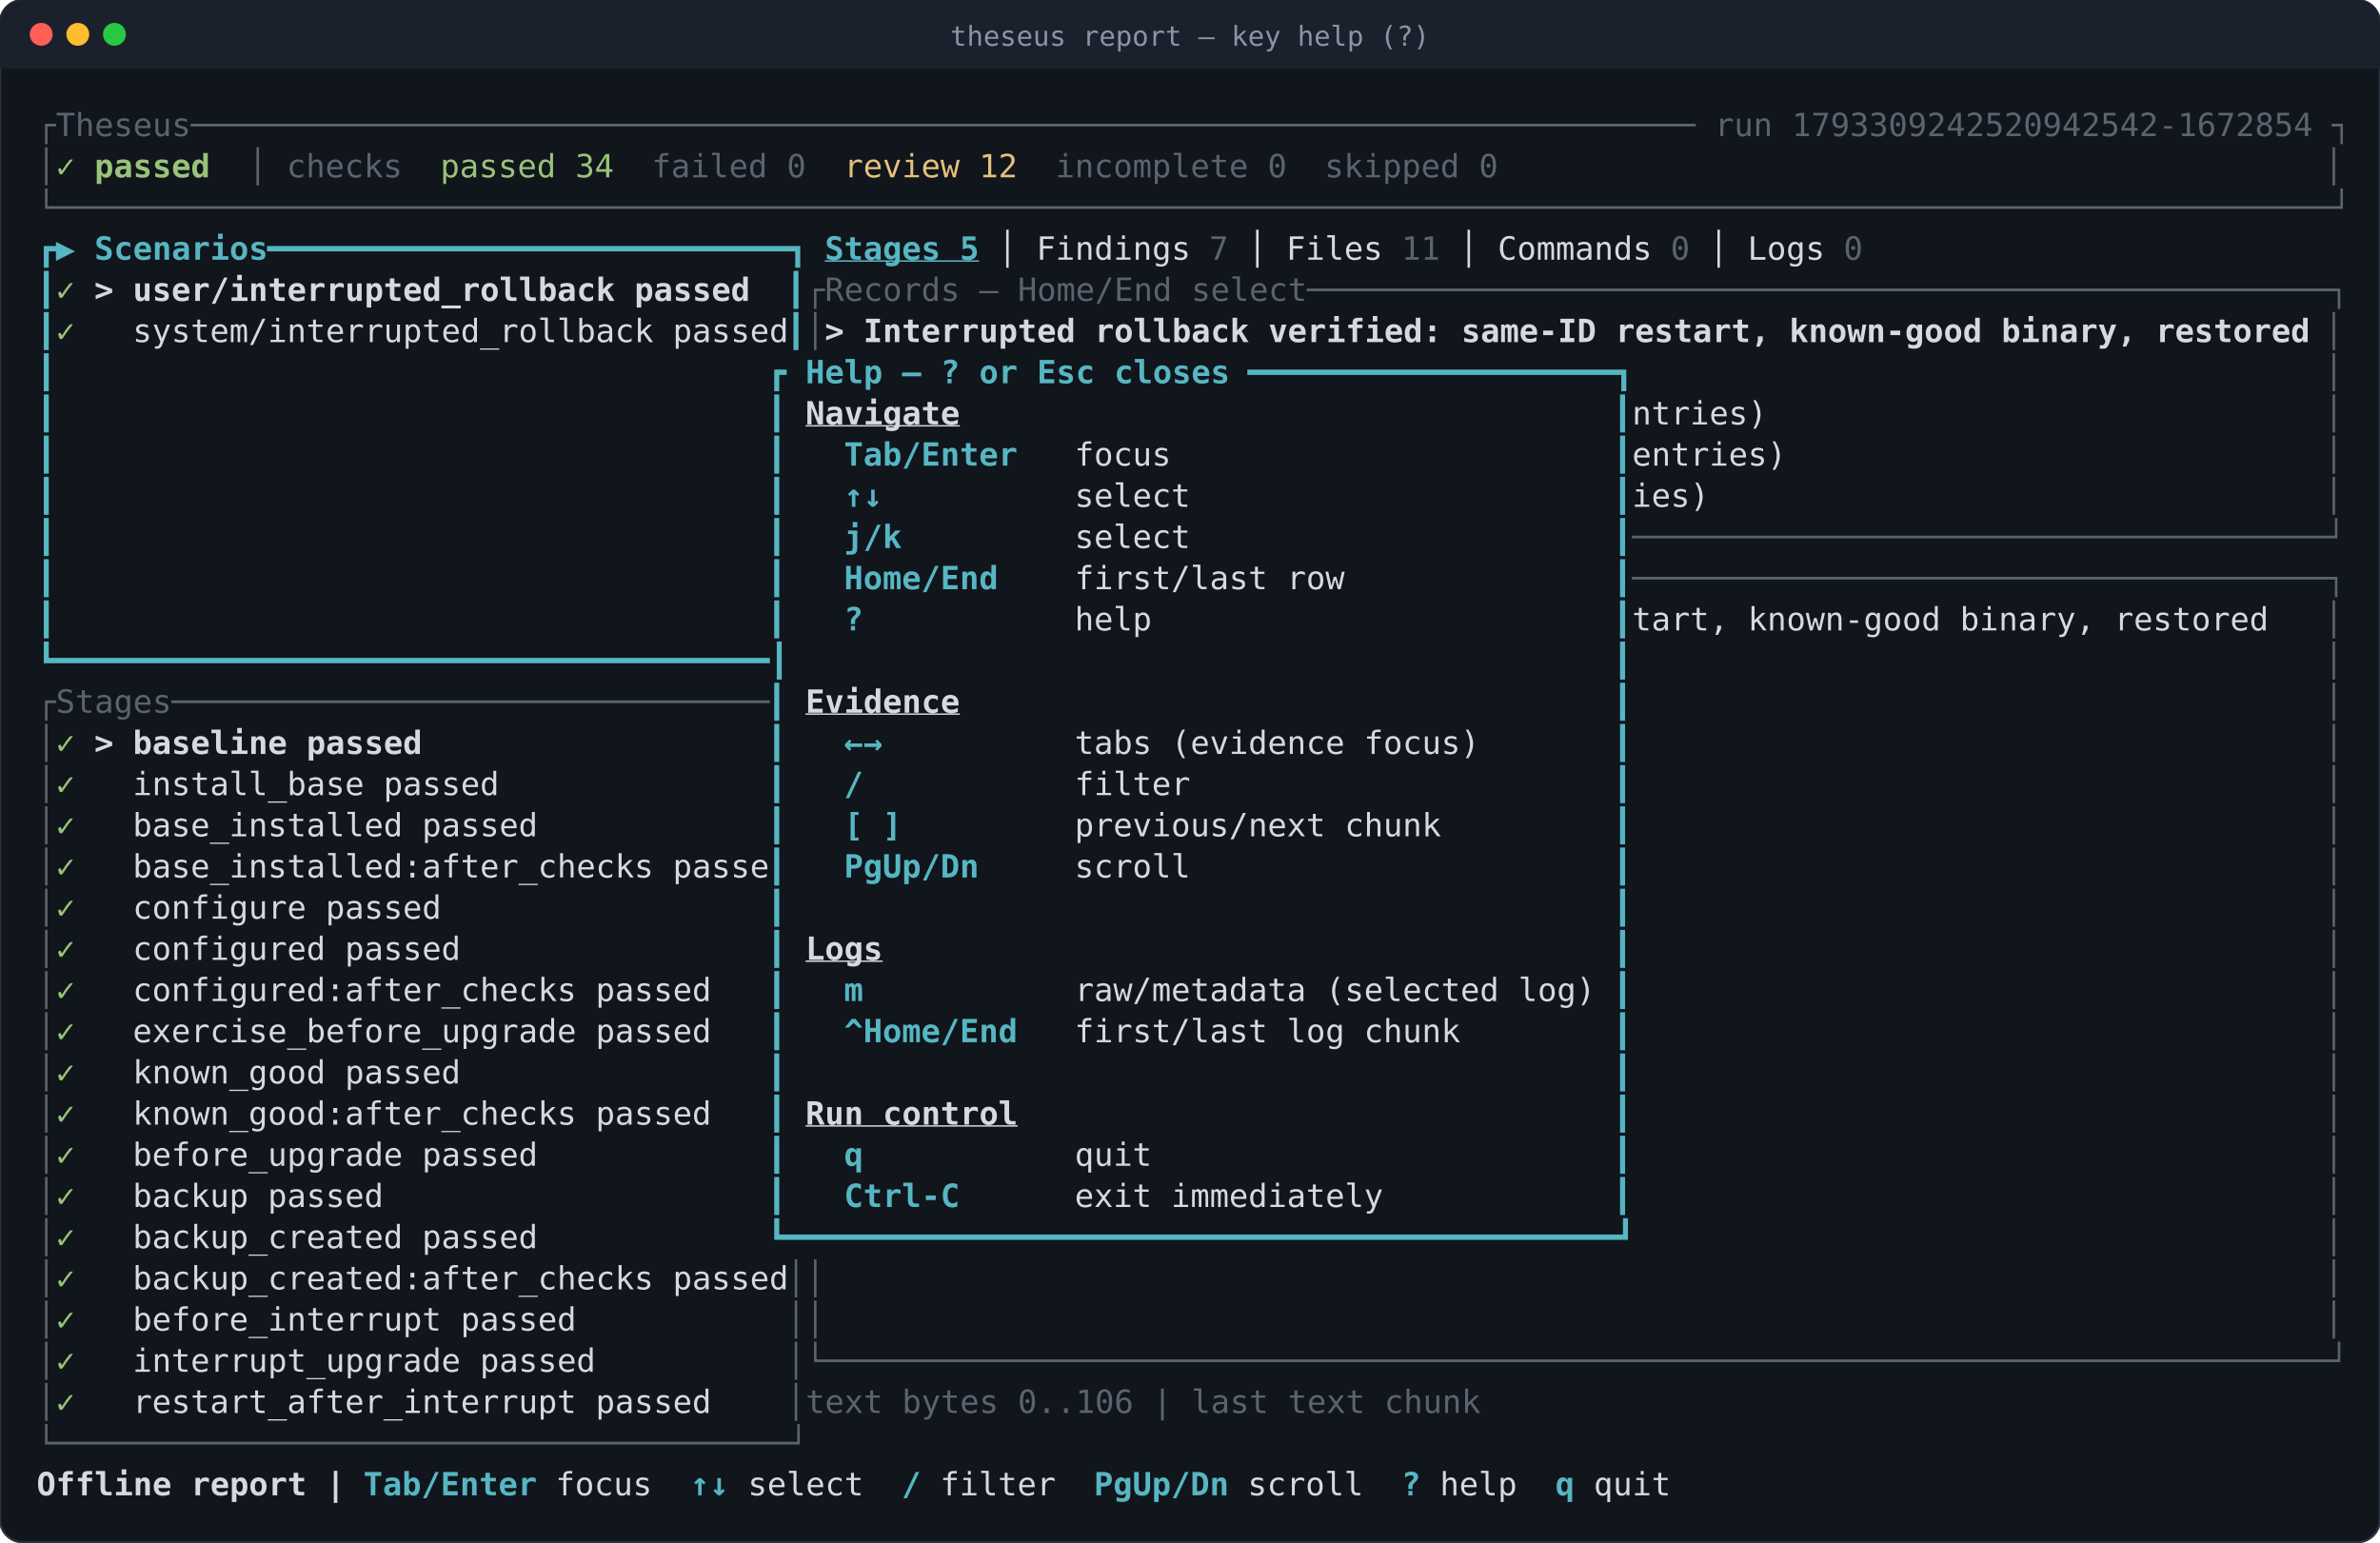
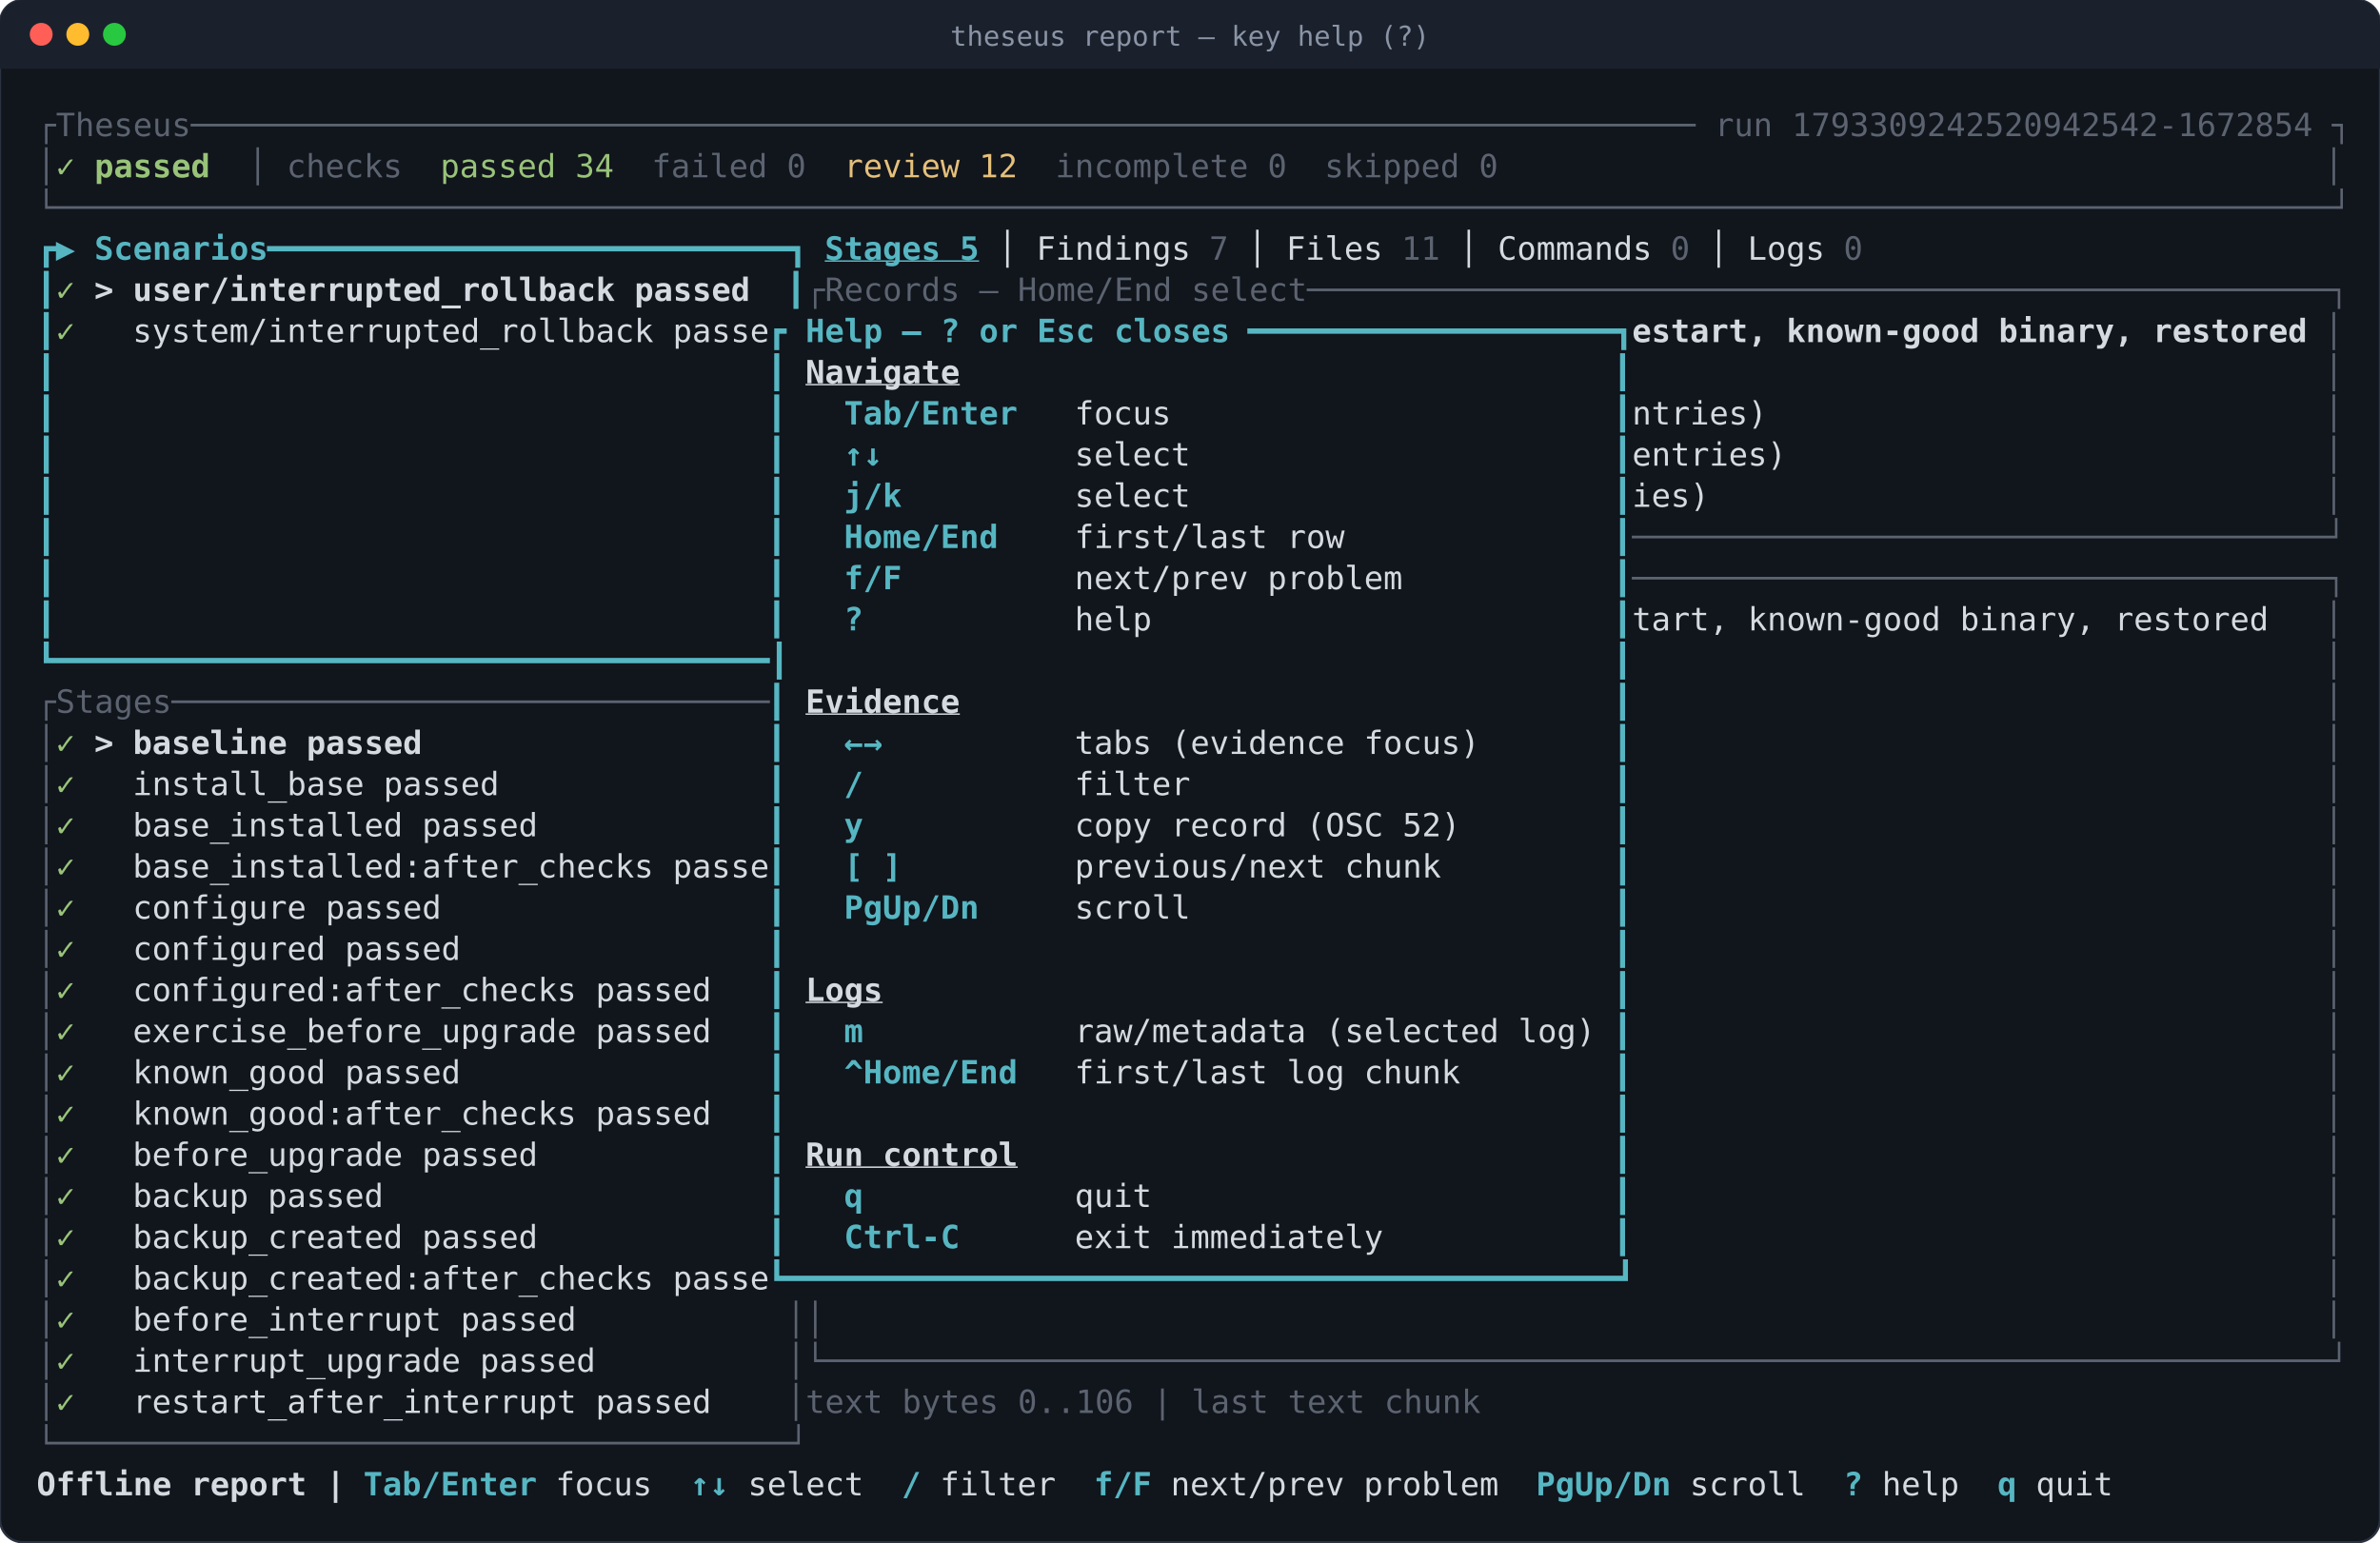
<svg xmlns="http://www.w3.org/2000/svg" width="1040" height="674" viewBox="0 0 1040 674" role="img" aria-label="theseus report — key help (?)">
  <style>text{font-family:ui-monospace, 'SFMono-Regular', 'DejaVu Sans Mono', Menlo, Consolas, 'Liberation Mono', monospace;font-size:14px;white-space:pre}.c0{fill:#5c6370}.c1{fill:#98c379;font-weight:bold}.c2{fill:#98c379}.c3{fill:#e5c07b}.c4{fill:#56b6c2}.c5{fill:#56b6c2;font-weight:bold}.c6{fill:#56b6c2;font-weight:bold;text-decoration:underline}.c7{fill:#d5d9e0}.c8{fill:#d5d9e0;font-weight:bold}.c9{fill:#d5d9e0;font-weight:bold;text-decoration:underline}</style>
  <rect width="1040" height="674" rx="10" fill="#11151c" stroke="#2b3240" />
  <path d="M0 10a10 10 0 0 1 10-10h1020a10 10 0 0 1 10 10v20H0z" fill="#1b212c" />
  <circle cx="18" cy="15" r="5" fill="#ff5f57" />
  <circle cx="34" cy="15" r="5" fill="#febc2e" />
  <circle cx="50" cy="15" r="5" fill="#28c840" />
  <text x="520" y="20" text-anchor="middle" style="font-size:12px;fill:#8a94a6">theseus report — key help (?)</text>
  <text y="59.5">
    <tspan x="16" textLength="1008" class="c0">┌Theseus────────────────────────────────────────────────────────────────────────────── run 1793309242520942542-1672854 ┐</tspan>
  </text>
  <text y="77.5">
    <tspan x="16" textLength="8.4" class="c0">│</tspan>
    <tspan x="24.4" textLength="67.2" class="c1">✓ passed</tspan>
    <tspan x="108.4" textLength="67.2" class="c0">│ checks</tspan>
    <tspan x="192.4" textLength="75.6" class="c2">passed 34</tspan>
    <tspan x="284.8" textLength="67.2" class="c0">failed 0</tspan>
    <tspan x="368.8" textLength="75.6" class="c3">review 12</tspan>
    <tspan x="461.2" textLength="100.8" class="c0">incomplete 0</tspan>
    <tspan x="578.8" textLength="75.6" class="c0">skipped 0</tspan>
    <tspan x="1015.6" textLength="8.4" class="c0">│</tspan>
  </text>
  <text y="95.5">
    <tspan x="16" textLength="1008" class="c0">└──────────────────────────────────────────────────────────────────────────────────────────────────────────────────────┘</tspan>
  </text>
  <text y="113.5">
    <tspan x="16" textLength="8.4" class="c4">┏</tspan>
    <tspan x="24.4" textLength="92.4" class="c5">▶ Scenarios</tspan>
    <tspan x="116.8" textLength="235.2" class="c4">━━━━━━━━━━━━━━━━━━━━━━━━━━━┓</tspan>
    <tspan x="360.4" textLength="67.2" class="c6">Stages 5</tspan>
    <tspan x="436" textLength="84" class="c7">│ Findings</tspan>
    <tspan x="528.4" textLength="8.4" class="c0">7</tspan>
    <tspan x="545.2" textLength="58.8" class="c7">│ Files</tspan>
    <tspan x="612.4" textLength="16.8" class="c0">11</tspan>
    <tspan x="637.6" textLength="84" class="c7">│ Commands</tspan>
    <tspan x="730" textLength="8.4" class="c0">0</tspan>
    <tspan x="746.8" textLength="50.4" class="c7">│ Logs</tspan>
    <tspan x="805.6" textLength="8.4" class="c0">0</tspan>
  </text>
  <text y="131.5">
    <tspan x="16" textLength="8.4" class="c4">┃</tspan>
    <tspan x="24.4" textLength="8.4" class="c2">✓</tspan>
    <tspan x="41.2" textLength="285.6" class="c8">&gt; user/interrupted_rollback passed</tspan>
    <tspan x="343.6" textLength="8.4" class="c4">┃</tspan>
    <tspan x="352" textLength="672" class="c0">┌Records — Home/End select─────────────────────────────────────────────────────┐</tspan>
  </text>
  <text y="149.5">
    <tspan x="16" textLength="8.4" class="c4">┃</tspan>
    <tspan x="24.4" textLength="8.4" class="c2">✓</tspan>
-     <tspan x="58" textLength="285.6" class="c7">system/interrupted_rollback passed</tspan>
-     <tspan x="343.6" textLength="8.4" class="c4">┃</tspan>
-     <tspan x="352" textLength="8.4" class="c0">│</tspan>
-     <tspan x="360.4" textLength="646.8" class="c8">&gt; Interrupted rollback verified: same-ID restart, known-good binary, restored</tspan>
-     <tspan x="1015.6" textLength="8.4" class="c0">│</tspan>
-   </text>
-   <text y="167.5">
-     <tspan x="16" textLength="8.4" class="c4">┃</tspan>
+     <tspan x="58" textLength="277.2" class="c7">system/interrupted_rollback passe</tspan>
    <tspan x="335.2" textLength="8.4" class="c4">┏</tspan>
    <tspan x="352" textLength="184.8" class="c5">Help — ? or Esc closes</tspan>
    <tspan x="545.2" textLength="168" class="c4">━━━━━━━━━━━━━━━━━━━┓</tspan>
+     <tspan x="713.2" textLength="294" class="c8">estart, known-good binary, restored</tspan>
+     <tspan x="1015.6" textLength="8.4" class="c0">│</tspan>
+   </text>
+   <text y="167.5">
+     <tspan x="16" textLength="8.4" class="c4">┃</tspan>
+     <tspan x="335.2" textLength="8.4" class="c4">┃</tspan>
+     <tspan x="352" textLength="67.2" class="c9">Navigate</tspan>
+     <tspan x="704.8" textLength="8.4" class="c4">┃</tspan>
    <tspan x="1015.6" textLength="8.4" class="c0">│</tspan>
  </text>
  <text y="185.5">
-     <tspan x="16" textLength="8.4" class="c4">┃</tspan>
-     <tspan x="335.2" textLength="8.4" class="c4">┃</tspan>
-     <tspan x="352" textLength="67.2" class="c9">Navigate</tspan>
-     <tspan x="704.8" textLength="8.4" class="c4">┃</tspan>
-     <tspan x="713.2" textLength="58.8" class="c7">ntries)</tspan>
-     <tspan x="1015.6" textLength="8.4" class="c0">│</tspan>
-   </text>
-   <text y="203.5">
    <tspan x="16" textLength="8.4" class="c4">┃</tspan>
    <tspan x="335.2" textLength="8.4" class="c4">┃</tspan>
    <tspan x="368.8" textLength="75.6" class="c5">Tab/Enter</tspan>
    <tspan x="469.6" textLength="42" class="c7">focus</tspan>
    <tspan x="704.8" textLength="8.4" class="c4">┃</tspan>
-     <tspan x="713.2" textLength="67.2" class="c7">entries)</tspan>
-     <tspan x="1015.6" textLength="8.4" class="c0">│</tspan>
-   </text>
-   <text y="221.5">
+     <tspan x="713.2" textLength="58.8" class="c7">ntries)</tspan>
+     <tspan x="1015.6" textLength="8.4" class="c0">│</tspan>
+   </text>
+   <text y="203.5">
    <tspan x="16" textLength="8.4" class="c4">┃</tspan>
    <tspan x="335.2" textLength="8.4" class="c4">┃</tspan>
    <tspan x="368.8" textLength="16.8" class="c5">↑↓</tspan>
    <tspan x="469.6" textLength="50.4" class="c7">select</tspan>
    <tspan x="704.8" textLength="8.4" class="c4">┃</tspan>
-     <tspan x="713.2" textLength="33.6" class="c7">ies)</tspan>
-     <tspan x="1015.6" textLength="8.4" class="c0">│</tspan>
-   </text>
-   <text y="239.5">
+     <tspan x="713.2" textLength="67.2" class="c7">entries)</tspan>
+     <tspan x="1015.6" textLength="8.4" class="c0">│</tspan>
+   </text>
+   <text y="221.5">
    <tspan x="16" textLength="8.4" class="c4">┃</tspan>
    <tspan x="335.2" textLength="8.4" class="c4">┃</tspan>
    <tspan x="368.8" textLength="25.2" class="c5">j/k</tspan>
    <tspan x="469.6" textLength="50.4" class="c7">select</tspan>
    <tspan x="704.8" textLength="8.4" class="c4">┃</tspan>
-     <tspan x="713.2" textLength="310.8" class="c0">────────────────────────────────────┘</tspan>
-   </text>
-   <text y="257.5">
+     <tspan x="713.2" textLength="33.6" class="c7">ies)</tspan>
+     <tspan x="1015.6" textLength="8.4" class="c0">│</tspan>
+   </text>
+   <text y="239.5">
    <tspan x="16" textLength="8.4" class="c4">┃</tspan>
    <tspan x="335.2" textLength="8.4" class="c4">┃</tspan>
    <tspan x="368.8" textLength="67.2" class="c5">Home/End</tspan>
    <tspan x="469.6" textLength="117.6" class="c7">first/last row</tspan>
    <tspan x="704.8" textLength="8.4" class="c4">┃</tspan>
+     <tspan x="713.2" textLength="310.8" class="c0">────────────────────────────────────┘</tspan>
+   </text>
+   <text y="257.5">
+     <tspan x="16" textLength="8.4" class="c4">┃</tspan>
+     <tspan x="335.2" textLength="8.4" class="c4">┃</tspan>
+     <tspan x="368.8" textLength="25.2" class="c5">f/F</tspan>
+     <tspan x="469.6" textLength="142.8" class="c7">next/prev problem</tspan>
+     <tspan x="704.8" textLength="8.4" class="c4">┃</tspan>
    <tspan x="713.2" textLength="310.8" class="c0">────────────────────────────────────┐</tspan>
  </text>
  <text y="275.5">
    <tspan x="16" textLength="8.4" class="c4">┃</tspan>
    <tspan x="335.2" textLength="8.4" class="c4">┃</tspan>
    <tspan x="368.8" textLength="8.4" class="c5">?</tspan>
    <tspan x="469.6" textLength="33.6" class="c7">help</tspan>
    <tspan x="704.8" textLength="8.4" class="c4">┃</tspan>
    <tspan x="713.2" textLength="277.2" class="c7">tart, known-good binary, restored</tspan>
    <tspan x="1015.6" textLength="8.4" class="c0">│</tspan>
  </text>
  <text y="293.5">
    <tspan x="16" textLength="327.6" class="c4">┗━━━━━━━━━━━━━━━━━━━━━━━━━━━━━━━━━━━━━┃</tspan>
    <tspan x="704.8" textLength="8.4" class="c4">┃</tspan>
    <tspan x="1015.6" textLength="8.4" class="c0">│</tspan>
  </text>
  <text y="311.5">
    <tspan x="16" textLength="319.2" class="c0">┌Stages───────────────────────────────</tspan>
    <tspan x="335.2" textLength="8.4" class="c4">┃</tspan>
    <tspan x="352" textLength="67.2" class="c9">Evidence</tspan>
    <tspan x="704.8" textLength="8.4" class="c4">┃</tspan>
    <tspan x="1015.6" textLength="8.4" class="c0">│</tspan>
  </text>
  <text y="329.5">
    <tspan x="16" textLength="8.4" class="c0">│</tspan>
    <tspan x="24.4" textLength="8.4" class="c2">✓</tspan>
    <tspan x="41.2" textLength="142.8" class="c8">&gt; baseline passed</tspan>
    <tspan x="335.2" textLength="8.4" class="c4">┃</tspan>
    <tspan x="368.8" textLength="16.8" class="c5">←→</tspan>
    <tspan x="469.6" textLength="176.4" class="c7">tabs (evidence focus)</tspan>
    <tspan x="704.8" textLength="8.4" class="c4">┃</tspan>
    <tspan x="1015.6" textLength="8.4" class="c0">│</tspan>
  </text>
  <text y="347.5">
    <tspan x="16" textLength="8.4" class="c0">│</tspan>
    <tspan x="24.4" textLength="8.4" class="c2">✓</tspan>
    <tspan x="58" textLength="159.6" class="c7">install_base passed</tspan>
    <tspan x="335.2" textLength="8.4" class="c4">┃</tspan>
    <tspan x="368.8" textLength="8.4" class="c5">/</tspan>
    <tspan x="469.6" textLength="50.4" class="c7">filter</tspan>
    <tspan x="704.8" textLength="8.4" class="c4">┃</tspan>
    <tspan x="1015.6" textLength="8.4" class="c0">│</tspan>
  </text>
  <text y="365.5">
    <tspan x="16" textLength="8.4" class="c0">│</tspan>
    <tspan x="24.4" textLength="8.4" class="c2">✓</tspan>
    <tspan x="58" textLength="176.4" class="c7">base_installed passed</tspan>
    <tspan x="335.2" textLength="8.4" class="c4">┃</tspan>
+     <tspan x="368.8" textLength="8.4" class="c5">y</tspan>
+     <tspan x="469.6" textLength="168" class="c7">copy record (OSC 52)</tspan>
+     <tspan x="704.8" textLength="8.4" class="c4">┃</tspan>
+     <tspan x="1015.6" textLength="8.4" class="c0">│</tspan>
+   </text>
+   <text y="383.5">
+     <tspan x="16" textLength="8.4" class="c0">│</tspan>
+     <tspan x="24.4" textLength="8.4" class="c2">✓</tspan>
+     <tspan x="58" textLength="277.2" class="c7">base_installed:after_checks passe</tspan>
+     <tspan x="335.2" textLength="8.4" class="c4">┃</tspan>
    <tspan x="368.8" textLength="25.2" class="c5">[ ]</tspan>
    <tspan x="469.6" textLength="159.6" class="c7">previous/next chunk</tspan>
    <tspan x="704.8" textLength="8.4" class="c4">┃</tspan>
    <tspan x="1015.6" textLength="8.4" class="c0">│</tspan>
  </text>
-   <text y="383.5">
-     <tspan x="16" textLength="8.4" class="c0">│</tspan>
-     <tspan x="24.4" textLength="8.4" class="c2">✓</tspan>
-     <tspan x="58" textLength="277.2" class="c7">base_installed:after_checks passe</tspan>
+   <text y="401.5">
+     <tspan x="16" textLength="8.4" class="c0">│</tspan>
+     <tspan x="24.4" textLength="8.4" class="c2">✓</tspan>
+     <tspan x="58" textLength="134.4" class="c7">configure passed</tspan>
    <tspan x="335.2" textLength="8.4" class="c4">┃</tspan>
    <tspan x="368.8" textLength="58.8" class="c5">PgUp/Dn</tspan>
    <tspan x="469.6" textLength="50.4" class="c7">scroll</tspan>
    <tspan x="704.8" textLength="8.4" class="c4">┃</tspan>
    <tspan x="1015.6" textLength="8.4" class="c0">│</tspan>
  </text>
-   <text y="401.5">
-     <tspan x="16" textLength="8.4" class="c0">│</tspan>
-     <tspan x="24.4" textLength="8.4" class="c2">✓</tspan>
-     <tspan x="58" textLength="134.4" class="c7">configure passed</tspan>
-     <tspan x="335.2" textLength="8.4" class="c4">┃</tspan>
-     <tspan x="704.8" textLength="8.4" class="c4">┃</tspan>
-     <tspan x="1015.6" textLength="8.4" class="c0">│</tspan>
-   </text>
  <text y="419.5">
    <tspan x="16" textLength="8.4" class="c0">│</tspan>
    <tspan x="24.4" textLength="8.4" class="c2">✓</tspan>
    <tspan x="58" textLength="142.8" class="c7">configured passed</tspan>
    <tspan x="335.2" textLength="8.4" class="c4">┃</tspan>
+     <tspan x="704.8" textLength="8.4" class="c4">┃</tspan>
+     <tspan x="1015.6" textLength="8.4" class="c0">│</tspan>
+   </text>
+   <text y="437.5">
+     <tspan x="16" textLength="8.4" class="c0">│</tspan>
+     <tspan x="24.4" textLength="8.4" class="c2">✓</tspan>
+     <tspan x="58" textLength="252" class="c7">configured:after_checks passed</tspan>
+     <tspan x="335.2" textLength="8.4" class="c4">┃</tspan>
    <tspan x="352" textLength="33.6" class="c9">Logs</tspan>
    <tspan x="704.8" textLength="8.4" class="c4">┃</tspan>
    <tspan x="1015.6" textLength="8.4" class="c0">│</tspan>
  </text>
-   <text y="437.5">
-     <tspan x="16" textLength="8.4" class="c0">│</tspan>
-     <tspan x="24.4" textLength="8.4" class="c2">✓</tspan>
-     <tspan x="58" textLength="252" class="c7">configured:after_checks passed</tspan>
+   <text y="455.5">
+     <tspan x="16" textLength="8.4" class="c0">│</tspan>
+     <tspan x="24.4" textLength="8.4" class="c2">✓</tspan>
+     <tspan x="58" textLength="252" class="c7">exercise_before_upgrade passed</tspan>
    <tspan x="335.2" textLength="8.4" class="c4">┃</tspan>
    <tspan x="368.8" textLength="8.4" class="c5">m</tspan>
    <tspan x="469.6" textLength="226.8" class="c7">raw/metadata (selected log)</tspan>
    <tspan x="704.8" textLength="8.4" class="c4">┃</tspan>
    <tspan x="1015.6" textLength="8.4" class="c0">│</tspan>
  </text>
-   <text y="455.5">
-     <tspan x="16" textLength="8.4" class="c0">│</tspan>
-     <tspan x="24.4" textLength="8.4" class="c2">✓</tspan>
-     <tspan x="58" textLength="252" class="c7">exercise_before_upgrade passed</tspan>
+   <text y="473.5">
+     <tspan x="16" textLength="8.4" class="c0">│</tspan>
+     <tspan x="24.4" textLength="8.4" class="c2">✓</tspan>
+     <tspan x="58" textLength="142.8" class="c7">known_good passed</tspan>
    <tspan x="335.2" textLength="8.4" class="c4">┃</tspan>
    <tspan x="368.8" textLength="75.6" class="c5">^Home/End</tspan>
    <tspan x="469.6" textLength="168" class="c7">first/last log chunk</tspan>
    <tspan x="704.8" textLength="8.4" class="c4">┃</tspan>
    <tspan x="1015.6" textLength="8.4" class="c0">│</tspan>
  </text>
-   <text y="473.5">
-     <tspan x="16" textLength="8.4" class="c0">│</tspan>
-     <tspan x="24.4" textLength="8.4" class="c2">✓</tspan>
-     <tspan x="58" textLength="142.8" class="c7">known_good passed</tspan>
-     <tspan x="335.2" textLength="8.4" class="c4">┃</tspan>
-     <tspan x="704.8" textLength="8.4" class="c4">┃</tspan>
-     <tspan x="1015.6" textLength="8.4" class="c0">│</tspan>
-   </text>
  <text y="491.5">
    <tspan x="16" textLength="8.4" class="c0">│</tspan>
    <tspan x="24.4" textLength="8.4" class="c2">✓</tspan>
    <tspan x="58" textLength="252" class="c7">known_good:after_checks passed</tspan>
    <tspan x="335.2" textLength="8.4" class="c4">┃</tspan>
+     <tspan x="704.8" textLength="8.4" class="c4">┃</tspan>
+     <tspan x="1015.6" textLength="8.4" class="c0">│</tspan>
+   </text>
+   <text y="509.5">
+     <tspan x="16" textLength="8.4" class="c0">│</tspan>
+     <tspan x="24.4" textLength="8.4" class="c2">✓</tspan>
+     <tspan x="58" textLength="176.4" class="c7">before_upgrade passed</tspan>
+     <tspan x="335.2" textLength="8.4" class="c4">┃</tspan>
    <tspan x="352" textLength="92.4" class="c9">Run control</tspan>
    <tspan x="704.8" textLength="8.4" class="c4">┃</tspan>
    <tspan x="1015.6" textLength="8.4" class="c0">│</tspan>
  </text>
-   <text y="509.5">
-     <tspan x="16" textLength="8.4" class="c0">│</tspan>
-     <tspan x="24.4" textLength="8.4" class="c2">✓</tspan>
-     <tspan x="58" textLength="176.4" class="c7">before_upgrade passed</tspan>
+   <text y="527.5">
+     <tspan x="16" textLength="8.4" class="c0">│</tspan>
+     <tspan x="24.4" textLength="8.4" class="c2">✓</tspan>
+     <tspan x="58" textLength="109.2" class="c7">backup passed</tspan>
    <tspan x="335.2" textLength="8.4" class="c4">┃</tspan>
    <tspan x="368.8" textLength="8.4" class="c5">q</tspan>
    <tspan x="469.6" textLength="33.6" class="c7">quit</tspan>
    <tspan x="704.8" textLength="8.4" class="c4">┃</tspan>
    <tspan x="1015.6" textLength="8.4" class="c0">│</tspan>
  </text>
-   <text y="527.5">
-     <tspan x="16" textLength="8.4" class="c0">│</tspan>
-     <tspan x="24.4" textLength="8.4" class="c2">✓</tspan>
-     <tspan x="58" textLength="109.2" class="c7">backup passed</tspan>
+   <text y="545.5">
+     <tspan x="16" textLength="8.4" class="c0">│</tspan>
+     <tspan x="24.4" textLength="8.4" class="c2">✓</tspan>
+     <tspan x="58" textLength="176.4" class="c7">backup_created passed</tspan>
    <tspan x="335.2" textLength="8.4" class="c4">┃</tspan>
    <tspan x="368.8" textLength="50.4" class="c5">Ctrl-C</tspan>
    <tspan x="469.6" textLength="134.4" class="c7">exit immediately</tspan>
    <tspan x="704.8" textLength="8.4" class="c4">┃</tspan>
    <tspan x="1015.6" textLength="8.4" class="c0">│</tspan>
  </text>
-   <text y="545.5">
-     <tspan x="16" textLength="8.4" class="c0">│</tspan>
-     <tspan x="24.4" textLength="8.4" class="c2">✓</tspan>
-     <tspan x="58" textLength="176.4" class="c7">backup_created passed</tspan>
+   <text y="563.5">
+     <tspan x="16" textLength="8.4" class="c0">│</tspan>
+     <tspan x="24.4" textLength="8.4" class="c2">✓</tspan>
+     <tspan x="58" textLength="277.2" class="c7">backup_created:after_checks passe</tspan>
    <tspan x="335.2" textLength="378" class="c4">┗━━━━━━━━━━━━━━━━━━━━━━━━━━━━━━━━━━━━━━━━━━━┛</tspan>
-     <tspan x="1015.6" textLength="8.4" class="c0">│</tspan>
-   </text>
-   <text y="563.5">
-     <tspan x="16" textLength="8.4" class="c0">│</tspan>
-     <tspan x="24.4" textLength="8.4" class="c2">✓</tspan>
-     <tspan x="58" textLength="285.6" class="c7">backup_created:after_checks passed</tspan>
-     <tspan x="343.6" textLength="16.8" class="c0">││</tspan>
    <tspan x="1015.6" textLength="8.4" class="c0">│</tspan>
  </text>
  <text y="581.5">
    <tspan x="16" textLength="8.4" class="c0">│</tspan>
    <tspan x="24.4" textLength="8.4" class="c2">✓</tspan>
    <tspan x="58" textLength="193.2" class="c7">before_interrupt passed</tspan>
    <tspan x="343.6" textLength="16.8" class="c0">││</tspan>
    <tspan x="1015.6" textLength="8.4" class="c0">│</tspan>
  </text>
  <text y="599.5">
    <tspan x="16" textLength="8.4" class="c0">│</tspan>
    <tspan x="24.4" textLength="8.4" class="c2">✓</tspan>
    <tspan x="58" textLength="201.6" class="c7">interrupt_upgrade passed</tspan>
    <tspan x="343.6" textLength="680.4" class="c0">│└──────────────────────────────────────────────────────────────────────────────┘</tspan>
  </text>
  <text y="617.5">
    <tspan x="16" textLength="8.4" class="c0">│</tspan>
    <tspan x="24.4" textLength="8.4" class="c2">✓</tspan>
    <tspan x="58" textLength="252" class="c7">restart_after_interrupt passed</tspan>
    <tspan x="343.6" textLength="302.4" class="c0">│text bytes 0..106 | last text chunk</tspan>
  </text>
  <text y="635.5">
    <tspan x="16" textLength="336" class="c0">└──────────────────────────────────────┘</tspan>
  </text>
  <text y="653.5">
    <tspan x="16" textLength="134.4" class="c8">Offline report |</tspan>
    <tspan x="158.8" textLength="75.6" class="c5">Tab/Enter</tspan>
    <tspan x="242.8" textLength="42" class="c7">focus</tspan>
    <tspan x="301.6" textLength="16.8" class="c5">↑↓</tspan>
    <tspan x="326.8" textLength="50.4" class="c7">select</tspan>
    <tspan x="394" textLength="8.4" class="c5">/</tspan>
    <tspan x="410.8" textLength="50.4" class="c7">filter</tspan>
-     <tspan x="478" textLength="58.8" class="c5">PgUp/Dn</tspan>
-     <tspan x="545.2" textLength="50.4" class="c7">scroll</tspan>
-     <tspan x="612.4" textLength="8.4" class="c5">?</tspan>
-     <tspan x="629.2" textLength="33.6" class="c7">help</tspan>
-     <tspan x="679.6" textLength="8.4" class="c5">q</tspan>
-     <tspan x="696.4" textLength="33.6" class="c7">quit</tspan>
+     <tspan x="478" textLength="25.2" class="c5">f/F</tspan>
+     <tspan x="511.6" textLength="142.8" class="c7">next/prev problem</tspan>
+     <tspan x="671.2" textLength="58.8" class="c5">PgUp/Dn</tspan>
+     <tspan x="738.4" textLength="50.4" class="c7">scroll</tspan>
+     <tspan x="805.6" textLength="8.4" class="c5">?</tspan>
+     <tspan x="822.4" textLength="33.6" class="c7">help</tspan>
+     <tspan x="872.8" textLength="8.4" class="c5">q</tspan>
+     <tspan x="889.6" textLength="33.6" class="c7">quit</tspan>
  </text>
</svg>
